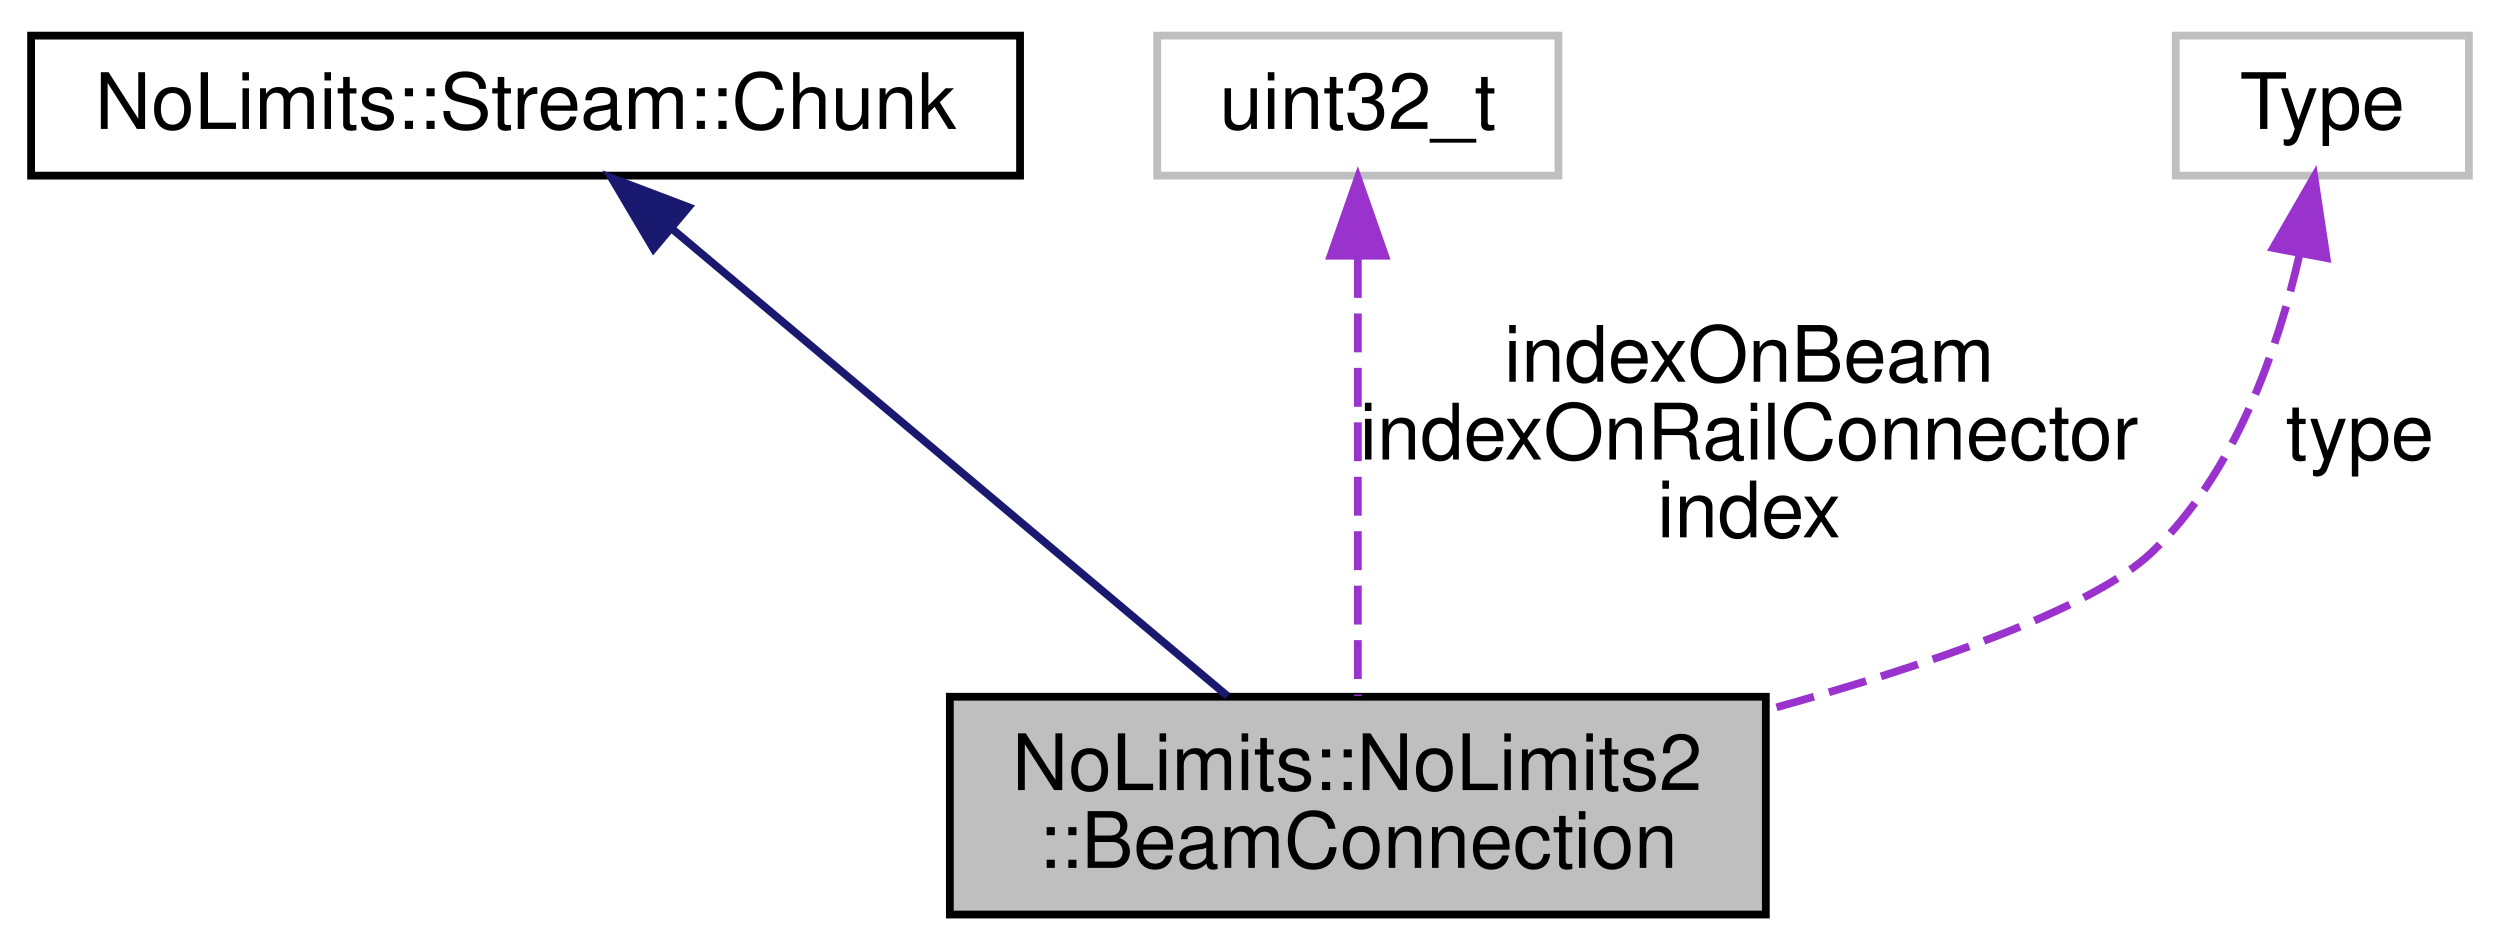
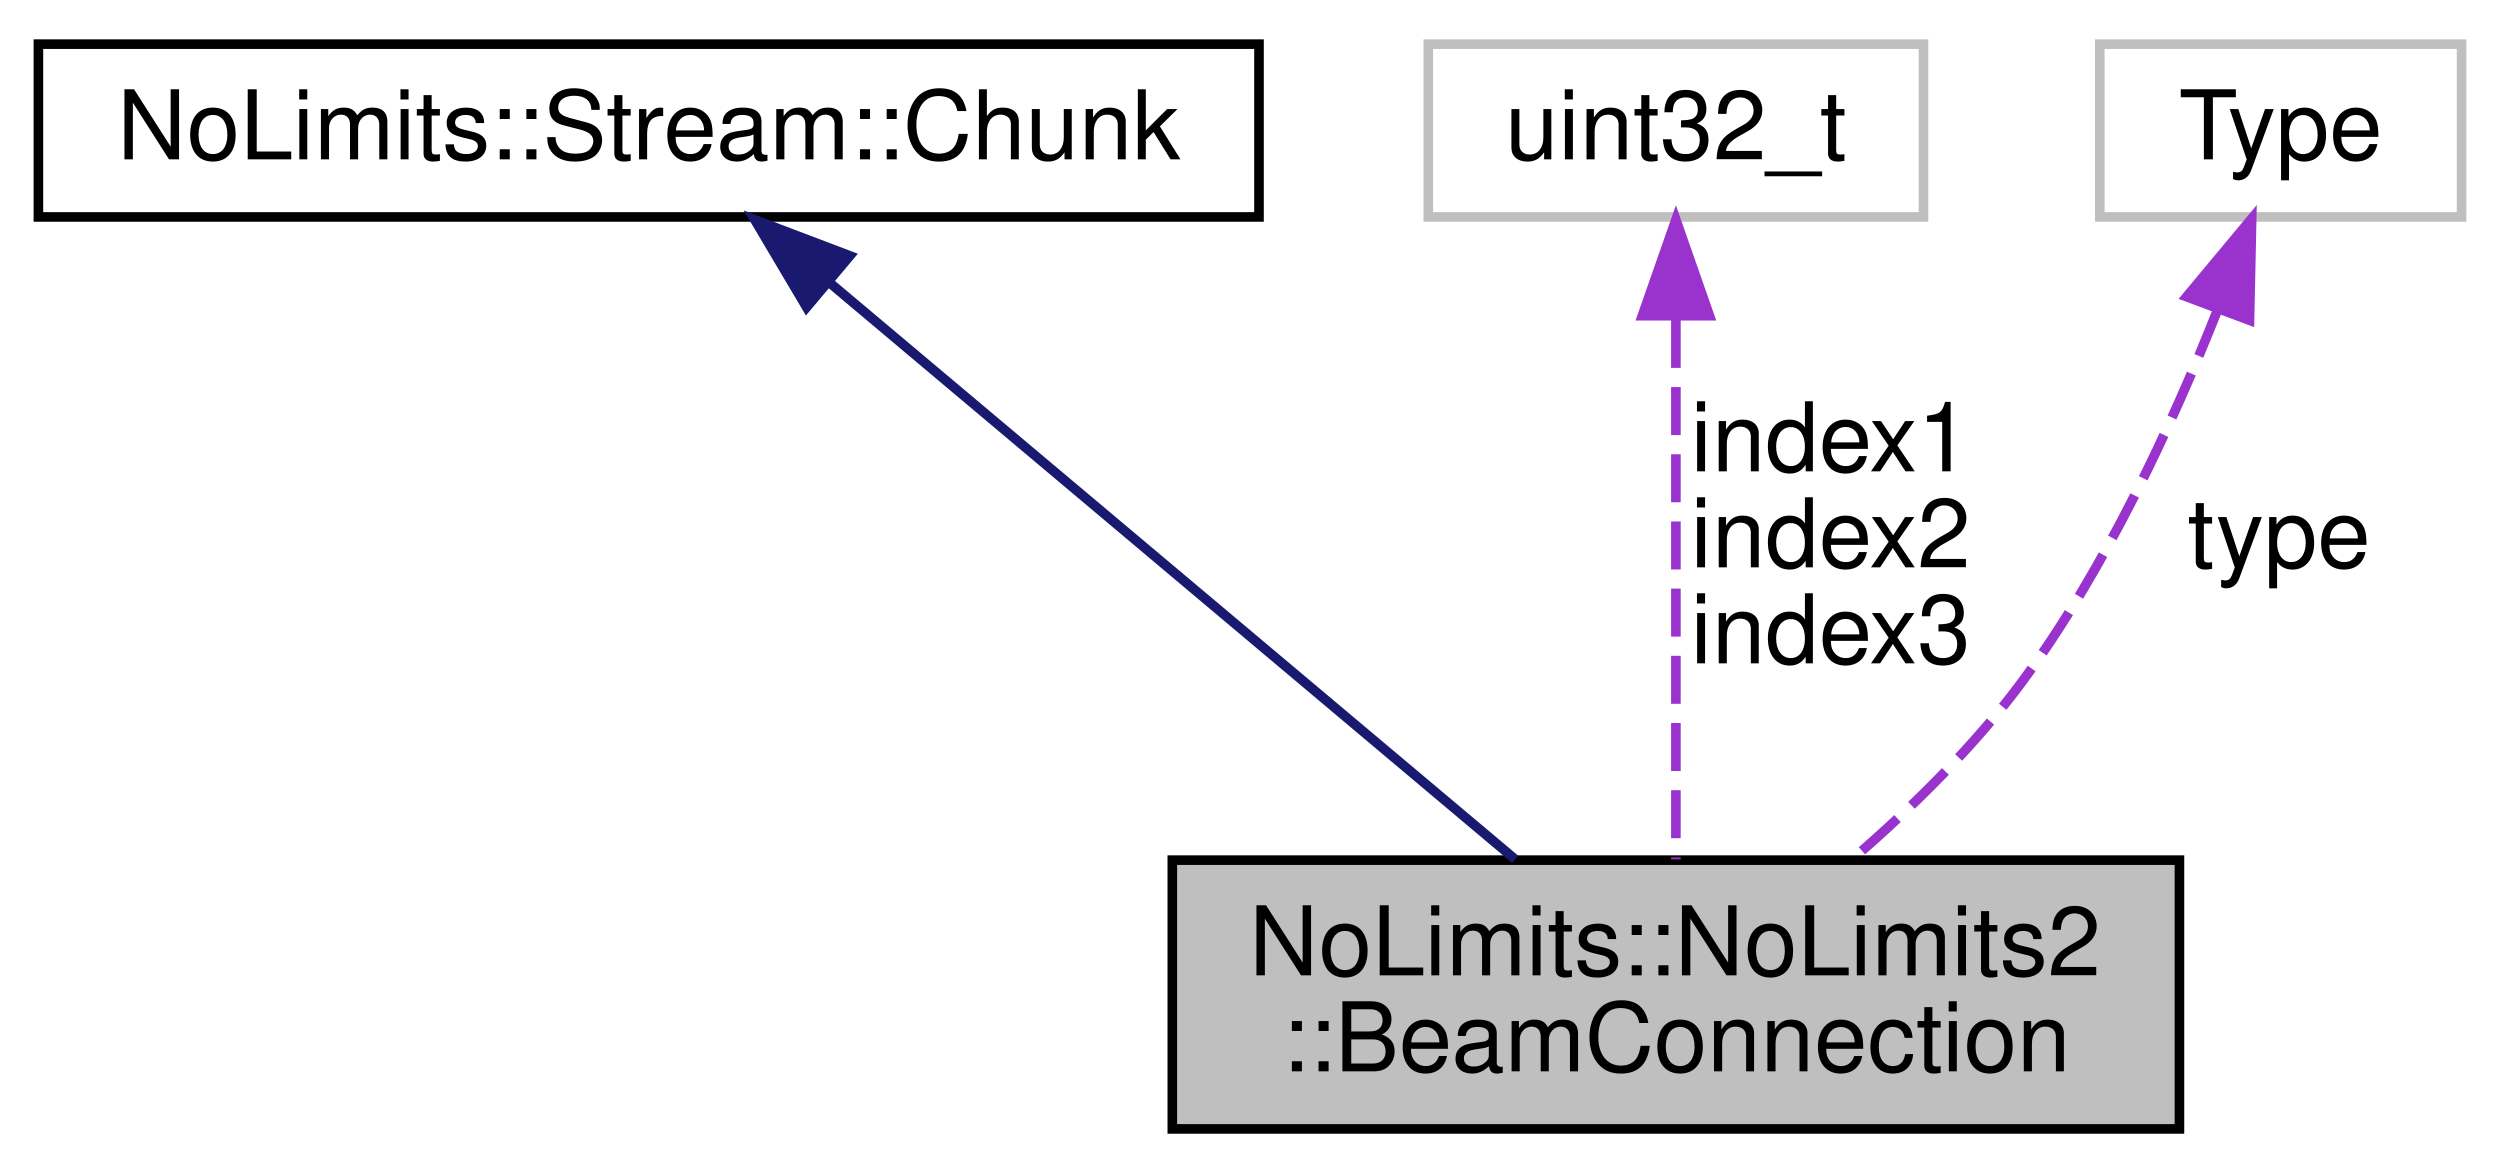
- <svg xmlns="http://www.w3.org/2000/svg" xmlns:xlink="http://www.w3.org/1999/xlink" width="321pt" height="122pt" viewBox="0.00 0.00 321.42 122.00">
+ <svg xmlns="http://www.w3.org/2000/svg" xmlns:xlink="http://www.w3.org/1999/xlink" width="260pt" height="122pt" viewBox="0.00 0.00 260.42 122.00">
  <g id="graph0" class="graph" transform="scale(1 1) rotate(0) translate(4 118)">
    <g id="node1" class="node">
      <polygon fill="#bfbfbf" stroke="#000000" points="118.118,-.5 118.118,-28.5 223.029,-28.5 223.029,-.5 118.118,-.5" />
      <text text-anchor="start" x="126.118" y="-16.5" font-family="Helvetica,sans-Serif" font-size="10.00" fill="#000000">NoLimits::NoLimits2</text>
      <text text-anchor="middle" x="170.574" y="-6.5" font-family="Helvetica,sans-Serif" font-size="10.00" fill="#000000">::BeamConnection</text>
    </g>
    <g id="node2" class="node">
      <g id="a_node2">
        <a xlink:href="class_no_limits_1_1_stream_1_1_chunk.html" target="_top" xlink:title="NoLimits::Stream::Chunk">
          <polygon fill="none" stroke="#000000" points="0,-95.5 0,-113.5 127.147,-113.5 127.147,-95.5 0,-95.5" />
          <text text-anchor="middle" x="63.574" y="-101.5" font-family="Helvetica,sans-Serif" font-size="10.00" fill="#000000">NoLimits::Stream::Chunk</text>
        </a>
      </g>
    </g>
    <g id="edge1" class="edge">
      <path fill="none" stroke="#191970" d="M82.514,-88.569C102.74,-71.557 134.484,-44.856 153.826,-28.587" />
      <polygon fill="#191970" stroke="#191970" points="80.022,-86.092 74.622,-95.207 84.527,-91.449 80.022,-86.092" />
    </g>
    <g id="node3" class="node">
      <polygon fill="none" stroke="#bfbfbf" points="144.781,-95.5 144.781,-113.5 196.367,-113.5 196.367,-95.5 144.781,-95.5" />
      <text text-anchor="middle" x="170.574" y="-101.5" font-family="Helvetica,sans-Serif" font-size="10.00" fill="#000000">uint32_t</text>
    </g>
    <g id="edge2" class="edge">
      <path fill="none" stroke="#9a32cd" stroke-dasharray="5,2" d="M170.574,-84.782C170.574,-67.796 170.574,-43.694 170.574,-28.587" />
      <polygon fill="#9a32cd" stroke="#9a32cd" points="167.074,-85.207 170.574,-95.207 174.074,-85.207 167.074,-85.207" />
-       <text text-anchor="middle" x="220.879" y="-69" font-family="Helvetica,sans-Serif" font-size="10.00" fill="#000000"> indexOnBeam</text>
-       <text text-anchor="middle" x="220.879" y="-59" font-family="Helvetica,sans-Serif" font-size="10.00" fill="#000000">indexOnRailConnector</text>
-       <text text-anchor="middle" x="220.879" y="-49" font-family="Helvetica,sans-Serif" font-size="10.00" fill="#000000">index</text>
+       <text text-anchor="middle" x="186.697" y="-69" font-family="Helvetica,sans-Serif" font-size="10.00" fill="#000000"> index1</text>
+       <text text-anchor="middle" x="186.697" y="-59" font-family="Helvetica,sans-Serif" font-size="10.00" fill="#000000">index2</text>
+       <text text-anchor="middle" x="186.697" y="-49" font-family="Helvetica,sans-Serif" font-size="10.00" fill="#000000">index3</text>
    </g>
    <g id="node4" class="node">
-       <polygon fill="none" stroke="#bfbfbf" points="275.731,-95.5 275.731,-113.5 313.416,-113.5 313.416,-95.5 275.731,-95.5" />
-       <text text-anchor="middle" x="294.574" y="-101.5" font-family="Helvetica,sans-Serif" font-size="10.00" fill="#000000">Type</text>
+       <polygon fill="none" stroke="#bfbfbf" points="214.731,-95.5 214.731,-113.5 252.416,-113.5 252.416,-95.5 214.731,-95.5" />
+       <text text-anchor="middle" x="233.574" y="-101.5" font-family="Helvetica,sans-Serif" font-size="10.00" fill="#000000">Type</text>
    </g>
    <g id="edge3" class="edge">
-       <path fill="none" stroke="#9a32cd" stroke-dasharray="5,2" d="M291.674,-85.479C288.825,-72.97 283.271,-57.104 272.574,-47 264.906,-39.757 243.988,-32.548 223.075,-26.767" />
-       <polygon fill="#9a32cd" stroke="#9a32cd" points="288.249,-86.2 293.543,-95.377 295.127,-84.902 288.249,-86.2" />
-       <text text-anchor="middle" x="299.414" y="-59" font-family="Helvetica,sans-Serif" font-size="10.00" fill="#000000"> type</text>
+       <path fill="none" stroke="#9a32cd" stroke-dasharray="5,2" d="M226.935,-85.653C222.276,-73.894 215.321,-58.804 206.574,-47 201.661,-40.37 195.234,-34.053 189.172,-28.782" />
+       <polygon fill="#9a32cd" stroke="#9a32cd" points="223.772,-87.187 230.554,-95.326 230.328,-84.734 223.772,-87.187" />
+       <text text-anchor="middle" x="233.414" y="-59" font-family="Helvetica,sans-Serif" font-size="10.00" fill="#000000"> type</text>
    </g>
  </g>
</svg>
